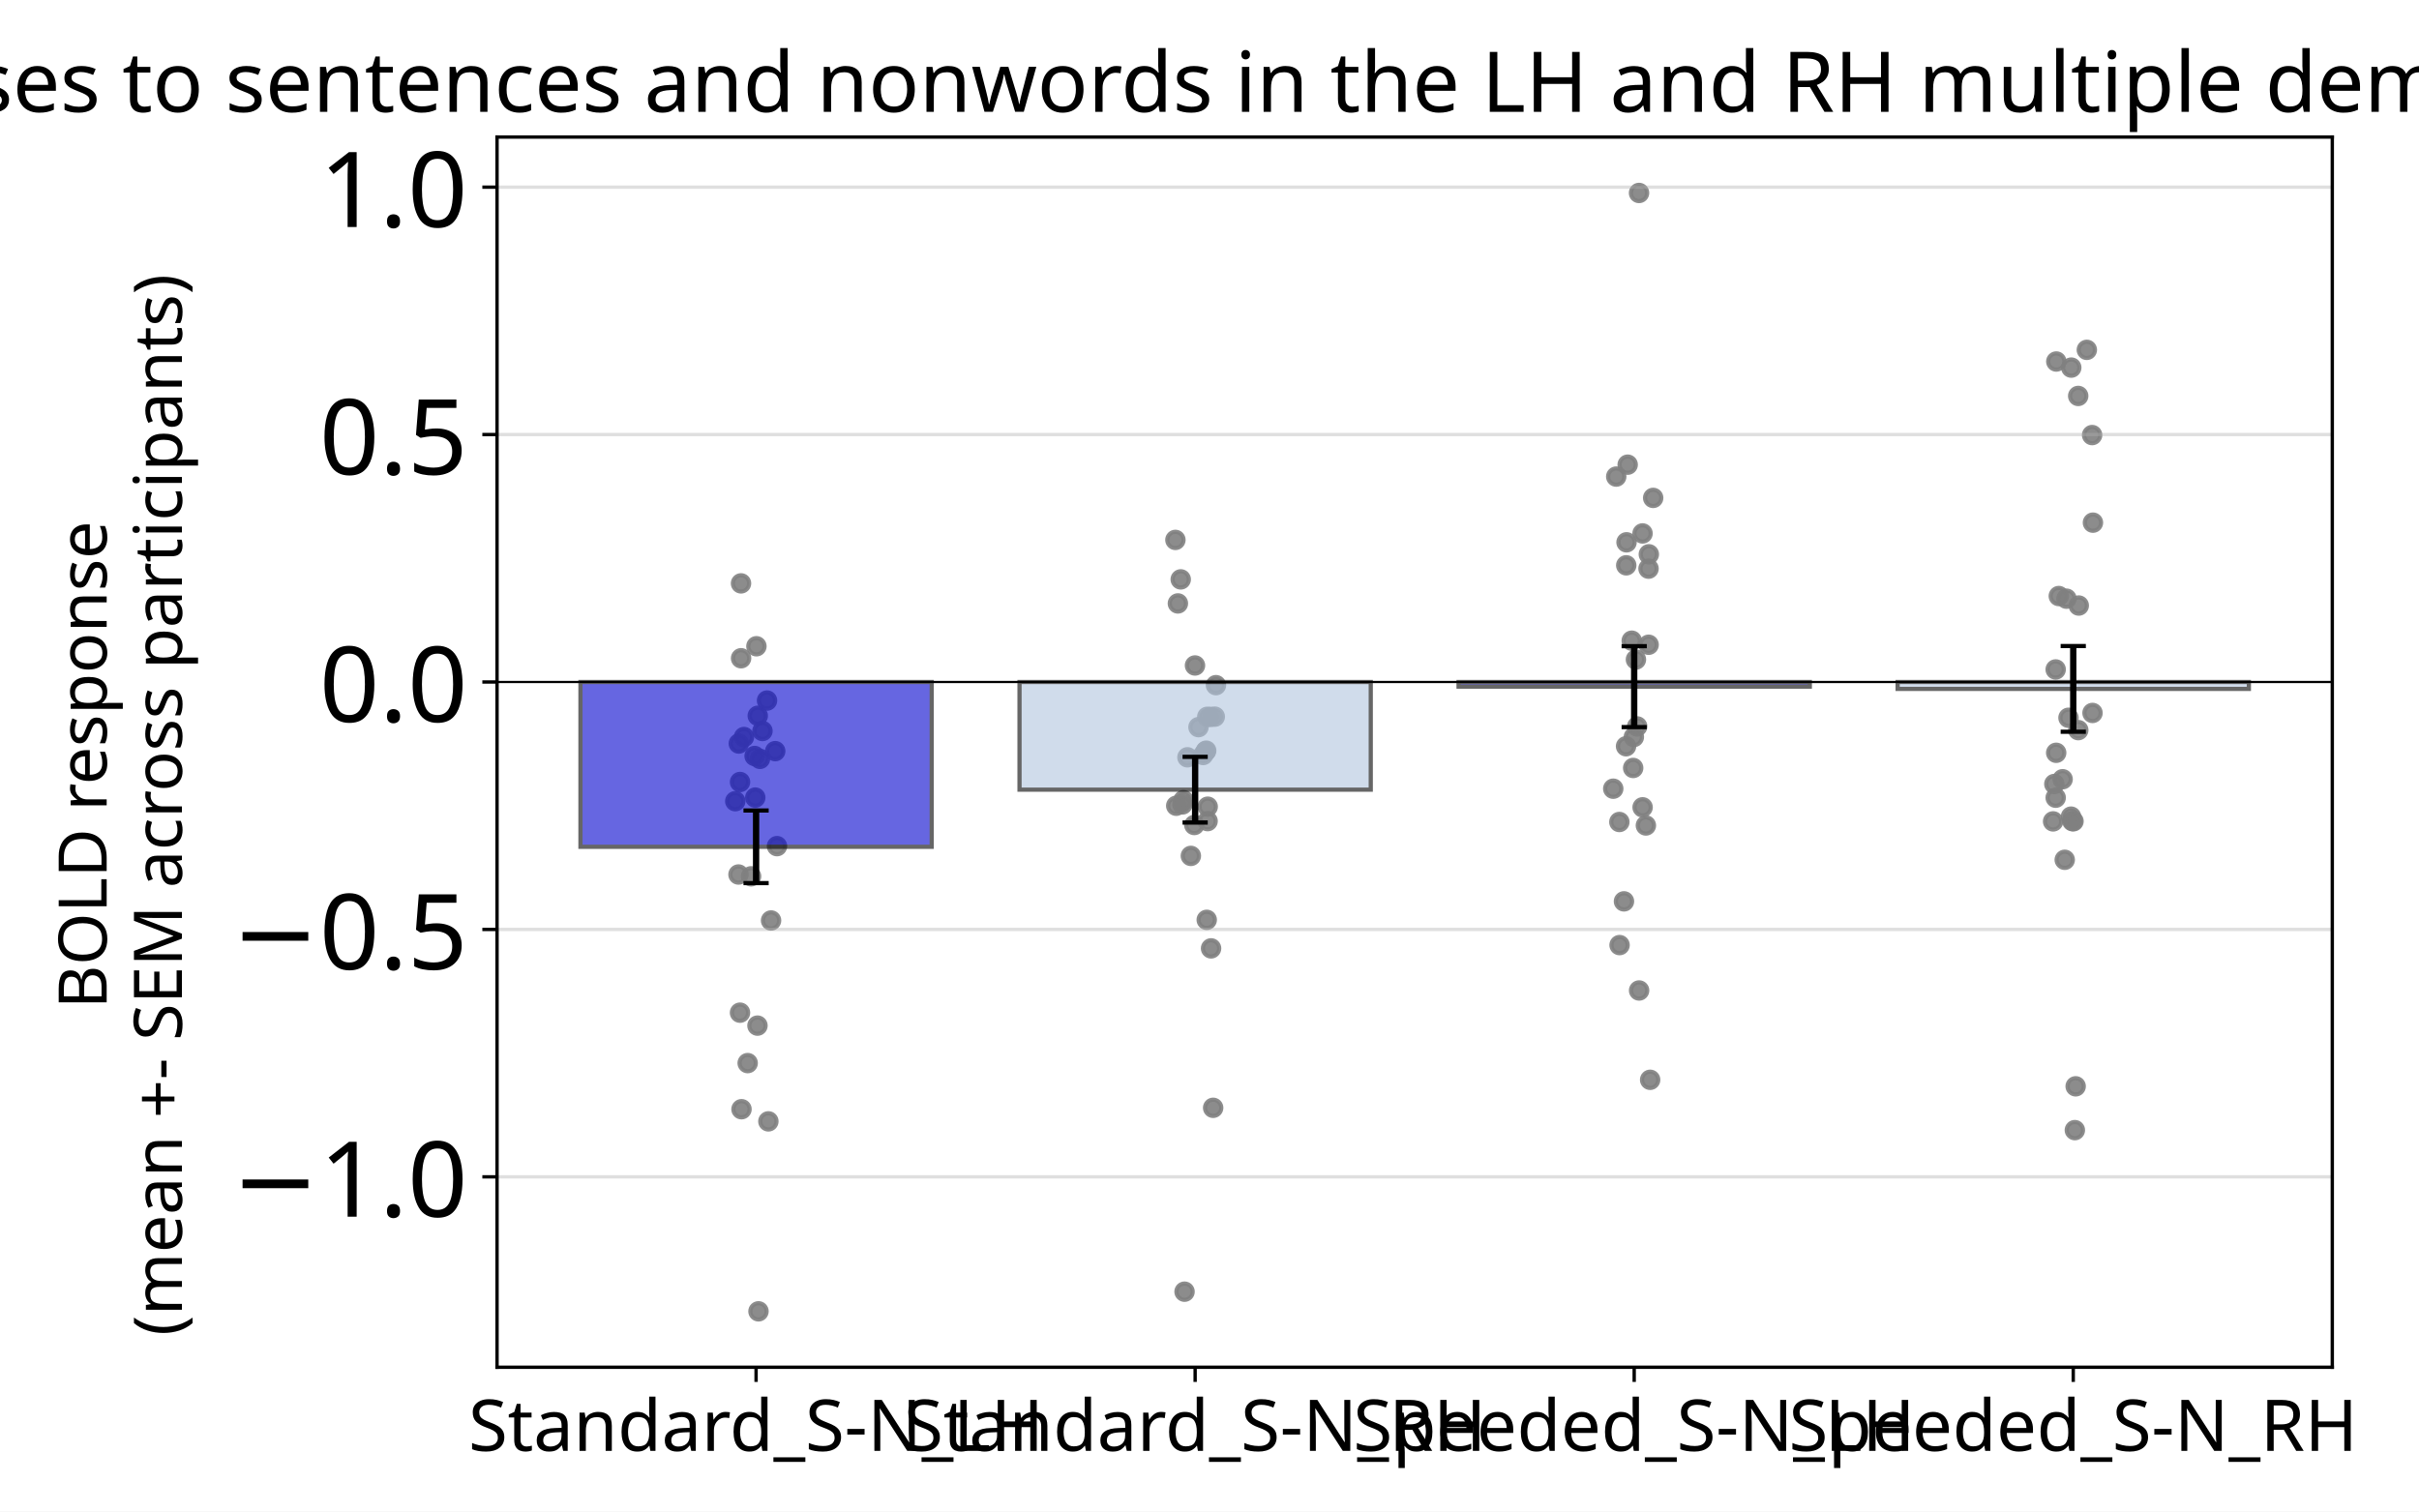
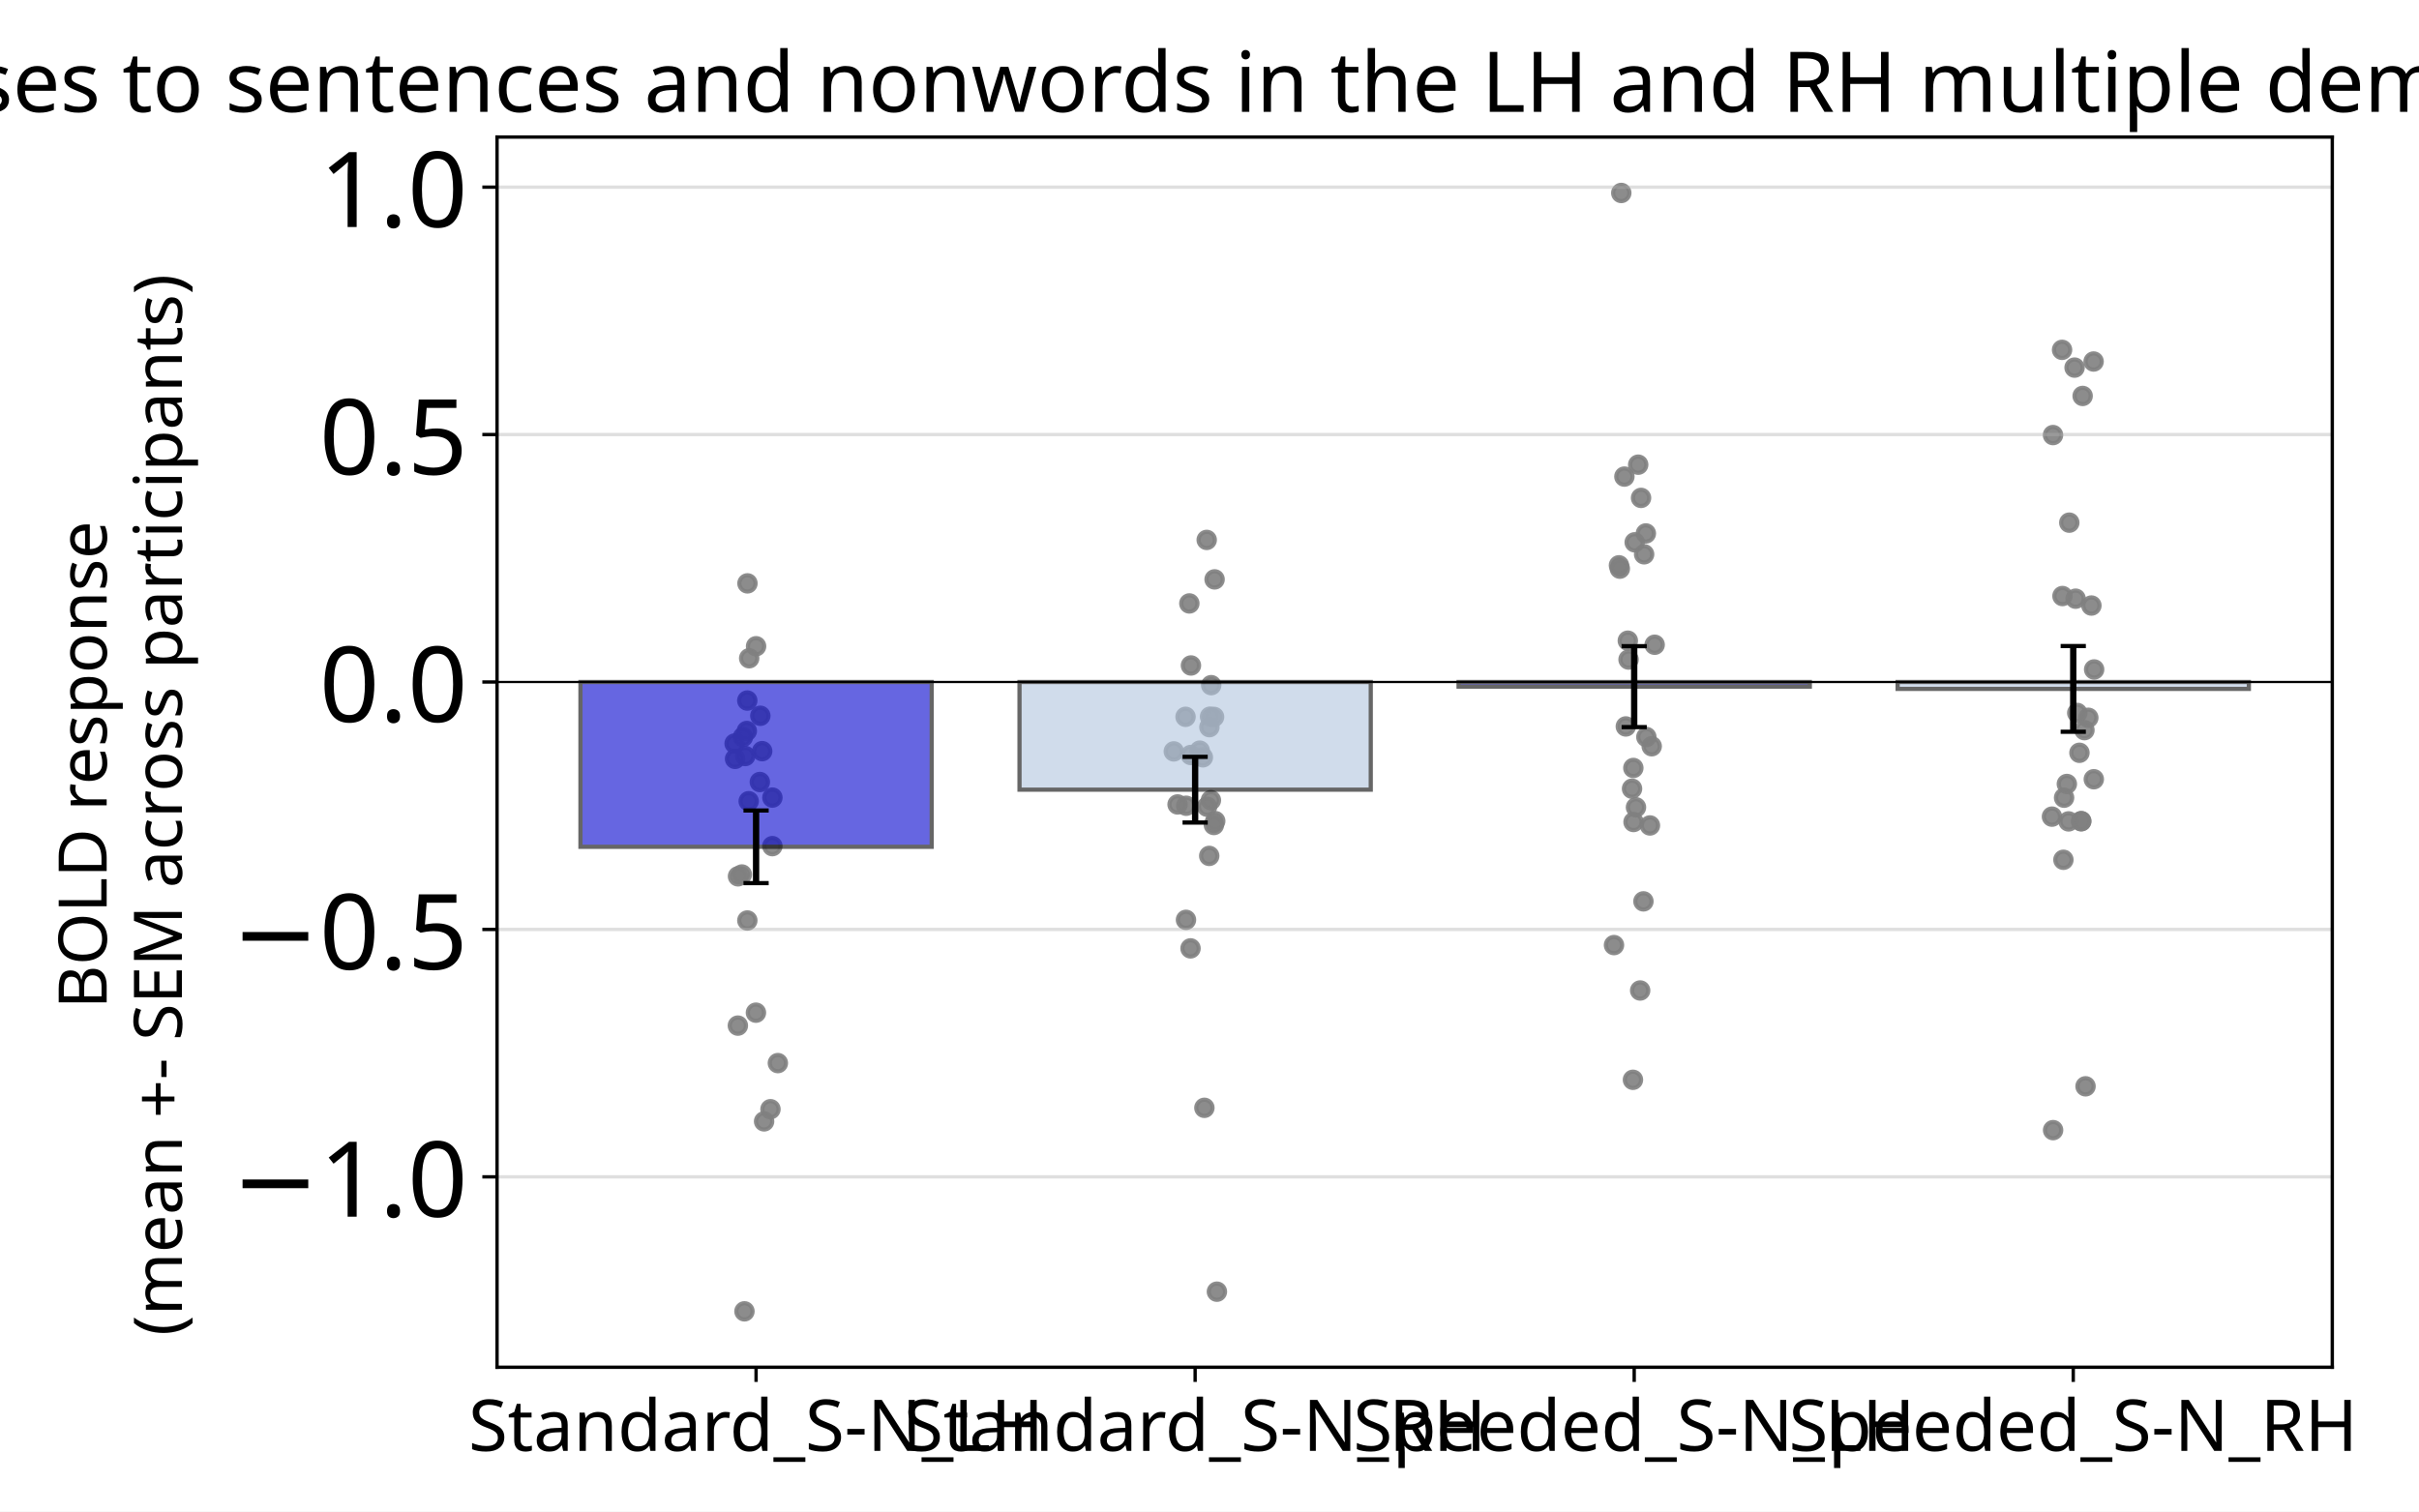
<svg xmlns="http://www.w3.org/2000/svg" xmlns:xlink="http://www.w3.org/1999/xlink" width="576pt" height="360pt" viewBox="0 0 576 360" version="1.1">
  <defs>
    <style type="text/css">*{stroke-linejoin: round; stroke-linecap: butt}</style>
  </defs>
  <g id="figure_1">
    <g id="patch_1">
      <path d="M 0 360  L 576 360  L 576 0  L 0 0  z " style="fill: #ffffff" />
    </g>
    <g id="axes_1">
      <g id="patch_2">
        <path d="M 118.352 325.64  L 555.354 325.64  L 555.354 32.64  L 118.352 32.64  z " style="fill: #ffffff" />
      </g>
      <g id="PathCollection_1">
        <defs>
-           <path id="m39d654a335" d="M 0 1.936  C 0.514 1.936 1.006 1.732 1.369 1.369  C 1.732 1.006 1.936 0.514 1.936 0  C 1.936 -0.514 1.732 -1.006 1.369 -1.369  C 1.006 -1.732 0.514 -1.936 0 -1.936  C -0.514 -1.936 -1.006 -1.732 -1.369 -1.369  C -1.732 -1.006 -1.936 -0.514 -1.936 0  C -1.936 0.514 -1.732 1.006 -1.369 1.369  C -1.006 1.732 -0.514 1.936 0 1.936  z " style="stroke: #808080; stroke-opacity: 0.9" />
+           <path id="mf7a32cf0aa" d="M 0 1.936  C 0.514 1.936 1.006 1.732 1.369 1.369  C 1.732 1.006 1.936 0.514 1.936 0  C 1.936 -0.514 1.732 -1.006 1.369 -1.369  C 1.006 -1.732 0.514 -1.936 0 -1.936  C -0.514 -1.936 -1.006 -1.732 -1.369 -1.369  C -1.732 -1.006 -1.936 -0.514 -1.936 0  C -1.936 0.514 -1.732 1.006 -1.369 1.369  C -1.006 1.732 -0.514 1.936 0 1.936  z " style="stroke: #808080; stroke-opacity: 0.9" />
        </defs>
-         <g clip-path="url(#p41697c4b4e)">
-           <use xlink:href="#m39d654a335" x="176.462" y="156.776" style="fill: #808080; fill-opacity: 0.9; stroke: #808080; stroke-opacity: 0.9" />
-           <use xlink:href="#m39d654a335" x="180.607" y="312.322" style="fill: #808080; fill-opacity: 0.9; stroke: #808080; stroke-opacity: 0.9" />
-           <use xlink:href="#m39d654a335" x="176.209" y="186.252" style="fill: #808080; fill-opacity: 0.9; stroke: #808080; stroke-opacity: 0.9" />
-           <use xlink:href="#m39d654a335" x="175.079" y="190.824" style="fill: #808080; fill-opacity: 0.9; stroke: #808080; stroke-opacity: 0.9" />
-           <use xlink:href="#m39d654a335" x="184.593" y="178.901" style="fill: #808080; fill-opacity: 0.9; stroke: #808080; stroke-opacity: 0.9" />
-           <use xlink:href="#m39d654a335" x="180.364" y="244.273" style="fill: #808080; fill-opacity: 0.9; stroke: #808080; stroke-opacity: 0.9" />
-           <use xlink:href="#m39d654a335" x="180.435" y="170.477" style="fill: #808080; fill-opacity: 0.9; stroke: #808080; stroke-opacity: 0.9" />
-           <use xlink:href="#m39d654a335" x="175.916" y="177.087" style="fill: #808080; fill-opacity: 0.9; stroke: #808080; stroke-opacity: 0.9" />
-           <use xlink:href="#m39d654a335" x="179.683" y="180.058" style="fill: #808080; fill-opacity: 0.9; stroke: #808080; stroke-opacity: 0.9" />
-           <use xlink:href="#m39d654a335" x="177.154" y="175.54" style="fill: #808080; fill-opacity: 0.9; stroke: #808080; stroke-opacity: 0.9" />
-           <use xlink:href="#m39d654a335" x="182.962" y="267.077" style="fill: #808080; fill-opacity: 0.9; stroke: #808080; stroke-opacity: 0.9" />
-           <use xlink:href="#m39d654a335" x="178.845" y="208.713" style="fill: #808080; fill-opacity: 0.9; stroke: #808080; stroke-opacity: 0.9" />
-           <use xlink:href="#m39d654a335" x="175.844" y="208.283" style="fill: #808080; fill-opacity: 0.9; stroke: #808080; stroke-opacity: 0.9" />
-           <use xlink:href="#m39d654a335" x="181.553" y="174.1" style="fill: #808080; fill-opacity: 0.9; stroke: #808080; stroke-opacity: 0.9" />
-           <use xlink:href="#m39d654a335" x="176.562" y="264.183" style="fill: #808080; fill-opacity: 0.9; stroke: #808080; stroke-opacity: 0.9" />
-           <use xlink:href="#m39d654a335" x="182.64" y="166.853" style="fill: #808080; fill-opacity: 0.9; stroke: #808080; stroke-opacity: 0.9" />
-           <use xlink:href="#m39d654a335" x="179.843" y="189.963" style="fill: #808080; fill-opacity: 0.9; stroke: #808080; stroke-opacity: 0.9" />
-           <use xlink:href="#m39d654a335" x="180.114" y="153.919" style="fill: #808080; fill-opacity: 0.9; stroke: #808080; stroke-opacity: 0.9" />
-           <use xlink:href="#m39d654a335" x="176.206" y="241.19" style="fill: #808080; fill-opacity: 0.9; stroke: #808080; stroke-opacity: 0.9" />
-           <use xlink:href="#m39d654a335" x="176.447" y="138.943" style="fill: #808080; fill-opacity: 0.9; stroke: #808080; stroke-opacity: 0.9" />
-           <use xlink:href="#m39d654a335" x="178.033" y="253.2" style="fill: #808080; fill-opacity: 0.9; stroke: #808080; stroke-opacity: 0.9" />
-           <use xlink:href="#m39d654a335" x="185.013" y="201.524" style="fill: #808080; fill-opacity: 0.9; stroke: #808080; stroke-opacity: 0.9" />
-           <use xlink:href="#m39d654a335" x="180.961" y="180.741" style="fill: #808080; fill-opacity: 0.9; stroke: #808080; stroke-opacity: 0.9" />
-           <use xlink:href="#m39d654a335" x="183.602" y="219.23" style="fill: #808080; fill-opacity: 0.9; stroke: #808080; stroke-opacity: 0.9" />
+         <g clip-path="url(#p4b3988c9ba)">
+           <use xlink:href="#mf7a32cf0aa" x="178.391" y="156.776" style="fill: #808080; fill-opacity: 0.9; stroke: #808080; stroke-opacity: 0.9" />
+           <use xlink:href="#mf7a32cf0aa" x="177.267" y="312.322" style="fill: #808080; fill-opacity: 0.9; stroke: #808080; stroke-opacity: 0.9" />
+           <use xlink:href="#mf7a32cf0aa" x="180.931" y="186.252" style="fill: #808080; fill-opacity: 0.9; stroke: #808080; stroke-opacity: 0.9" />
+           <use xlink:href="#mf7a32cf0aa" x="178.274" y="190.824" style="fill: #808080; fill-opacity: 0.9; stroke: #808080; stroke-opacity: 0.9" />
+           <use xlink:href="#mf7a32cf0aa" x="181.486" y="178.901" style="fill: #808080; fill-opacity: 0.9; stroke: #808080; stroke-opacity: 0.9" />
+           <use xlink:href="#mf7a32cf0aa" x="175.696" y="244.273" style="fill: #808080; fill-opacity: 0.9; stroke: #808080; stroke-opacity: 0.9" />
+           <use xlink:href="#mf7a32cf0aa" x="181.048" y="170.477" style="fill: #808080; fill-opacity: 0.9; stroke: #808080; stroke-opacity: 0.9" />
+           <use xlink:href="#mf7a32cf0aa" x="174.924" y="177.087" style="fill: #808080; fill-opacity: 0.9; stroke: #808080; stroke-opacity: 0.9" />
+           <use xlink:href="#mf7a32cf0aa" x="177.456" y="180.058" style="fill: #808080; fill-opacity: 0.9; stroke: #808080; stroke-opacity: 0.9" />
+           <use xlink:href="#mf7a32cf0aa" x="176.901" y="175.54" style="fill: #808080; fill-opacity: 0.9; stroke: #808080; stroke-opacity: 0.9" />
+           <use xlink:href="#mf7a32cf0aa" x="181.943" y="267.077" style="fill: #808080; fill-opacity: 0.9; stroke: #808080; stroke-opacity: 0.9" />
+           <use xlink:href="#mf7a32cf0aa" x="175.728" y="208.713" style="fill: #808080; fill-opacity: 0.9; stroke: #808080; stroke-opacity: 0.9" />
+           <use xlink:href="#mf7a32cf0aa" x="176.648" y="208.283" style="fill: #808080; fill-opacity: 0.9; stroke: #808080; stroke-opacity: 0.9" />
+           <use xlink:href="#mf7a32cf0aa" x="177.826" y="174.1" style="fill: #808080; fill-opacity: 0.9; stroke: #808080; stroke-opacity: 0.9" />
+           <use xlink:href="#mf7a32cf0aa" x="183.461" y="264.183" style="fill: #808080; fill-opacity: 0.9; stroke: #808080; stroke-opacity: 0.9" />
+           <use xlink:href="#mf7a32cf0aa" x="177.939" y="166.853" style="fill: #808080; fill-opacity: 0.9; stroke: #808080; stroke-opacity: 0.9" />
+           <use xlink:href="#mf7a32cf0aa" x="183.92" y="189.963" style="fill: #808080; fill-opacity: 0.9; stroke: #808080; stroke-opacity: 0.9" />
+           <use xlink:href="#mf7a32cf0aa" x="180.033" y="153.919" style="fill: #808080; fill-opacity: 0.9; stroke: #808080; stroke-opacity: 0.9" />
+           <use xlink:href="#mf7a32cf0aa" x="180.001" y="241.19" style="fill: #808080; fill-opacity: 0.9; stroke: #808080; stroke-opacity: 0.9" />
+           <use xlink:href="#mf7a32cf0aa" x="177.981" y="138.943" style="fill: #808080; fill-opacity: 0.9; stroke: #808080; stroke-opacity: 0.9" />
+           <use xlink:href="#mf7a32cf0aa" x="185.222" y="253.2" style="fill: #808080; fill-opacity: 0.9; stroke: #808080; stroke-opacity: 0.9" />
+           <use xlink:href="#mf7a32cf0aa" x="183.91" y="201.524" style="fill: #808080; fill-opacity: 0.9; stroke: #808080; stroke-opacity: 0.9" />
+           <use xlink:href="#mf7a32cf0aa" x="175.029" y="180.741" style="fill: #808080; fill-opacity: 0.9; stroke: #808080; stroke-opacity: 0.9" />
+           <use xlink:href="#mf7a32cf0aa" x="177.953" y="219.23" style="fill: #808080; fill-opacity: 0.9; stroke: #808080; stroke-opacity: 0.9" />
        </g>
      </g>
      <g id="PathCollection_2">
-         <g clip-path="url(#p41697c4b4e)">
-           <use xlink:href="#m39d654a335" x="280.075" y="191.907" style="fill: #808080; fill-opacity: 0.9; stroke: #808080; stroke-opacity: 0.9" />
-           <use xlink:href="#m39d654a335" x="282.058" y="307.642" style="fill: #808080; fill-opacity: 0.9; stroke: #808080; stroke-opacity: 0.9" />
-           <use xlink:href="#m39d654a335" x="286.49" y="179.816" style="fill: #808080; fill-opacity: 0.9; stroke: #808080; stroke-opacity: 0.9" />
-           <use xlink:href="#m39d654a335" x="287.574" y="192.132" style="fill: #808080; fill-opacity: 0.9; stroke: #808080; stroke-opacity: 0.9" />
-           <use xlink:href="#m39d654a335" x="279.882" y="128.593" style="fill: #808080; fill-opacity: 0.9; stroke: #808080; stroke-opacity: 0.9" />
-           <use xlink:href="#m39d654a335" x="289.259" y="170.69" style="fill: #808080; fill-opacity: 0.9; stroke: #808080; stroke-opacity: 0.9" />
-           <use xlink:href="#m39d654a335" x="285.379" y="173.184" style="fill: #808080; fill-opacity: 0.9; stroke: #808080; stroke-opacity: 0.9" />
-           <use xlink:href="#m39d654a335" x="287.07" y="178.962" style="fill: #808080; fill-opacity: 0.9; stroke: #808080; stroke-opacity: 0.9" />
-           <use xlink:href="#m39d654a335" x="287.469" y="170.725" style="fill: #808080; fill-opacity: 0.9; stroke: #808080; stroke-opacity: 0.9" />
-           <use xlink:href="#m39d654a335" x="282.747" y="180.367" style="fill: #808080; fill-opacity: 0.9; stroke: #808080; stroke-opacity: 0.9" />
-           <use xlink:href="#m39d654a335" x="288.869" y="263.852" style="fill: #808080; fill-opacity: 0.9; stroke: #808080; stroke-opacity: 0.9" />
-           <use xlink:href="#m39d654a335" x="281.809" y="190.589" style="fill: #808080; fill-opacity: 0.9; stroke: #808080; stroke-opacity: 0.9" />
-           <use xlink:href="#m39d654a335" x="287.547" y="195.563" style="fill: #808080; fill-opacity: 0.9; stroke: #808080; stroke-opacity: 0.9" />
-           <use xlink:href="#m39d654a335" x="284.383" y="196.489" style="fill: #808080; fill-opacity: 0.9; stroke: #808080; stroke-opacity: 0.9" />
-           <use xlink:href="#m39d654a335" x="287.341" y="219.079" style="fill: #808080; fill-opacity: 0.9; stroke: #808080; stroke-opacity: 0.9" />
-           <use xlink:href="#m39d654a335" x="280.473" y="143.721" style="fill: #808080; fill-opacity: 0.9; stroke: #808080; stroke-opacity: 0.9" />
-           <use xlink:href="#m39d654a335" x="283.562" y="203.85" style="fill: #808080; fill-opacity: 0.9; stroke: #808080; stroke-opacity: 0.9" />
-           <use xlink:href="#m39d654a335" x="287.217" y="178.782" style="fill: #808080; fill-opacity: 0.9; stroke: #808080; stroke-opacity: 0.9" />
-           <use xlink:href="#m39d654a335" x="281.558" y="191.593" style="fill: #808080; fill-opacity: 0.9; stroke: #808080; stroke-opacity: 0.9" />
-           <use xlink:href="#m39d654a335" x="281.15" y="137.992" style="fill: #808080; fill-opacity: 0.9; stroke: #808080; stroke-opacity: 0.9" />
-           <use xlink:href="#m39d654a335" x="288.372" y="225.877" style="fill: #808080; fill-opacity: 0.9; stroke: #808080; stroke-opacity: 0.9" />
-           <use xlink:href="#m39d654a335" x="288.259" y="170.751" style="fill: #808080; fill-opacity: 0.9; stroke: #808080; stroke-opacity: 0.9" />
-           <use xlink:href="#m39d654a335" x="289.537" y="163.185" style="fill: #808080; fill-opacity: 0.9; stroke: #808080; stroke-opacity: 0.9" />
-           <use xlink:href="#m39d654a335" x="284.548" y="158.497" style="fill: #808080; fill-opacity: 0.9; stroke: #808080; stroke-opacity: 0.9" />
+         <g clip-path="url(#p4b3988c9ba)">
+           <use xlink:href="#mf7a32cf0aa" x="282.45" y="191.907" style="fill: #808080; fill-opacity: 0.9; stroke: #808080; stroke-opacity: 0.9" />
+           <use xlink:href="#mf7a32cf0aa" x="289.764" y="307.642" style="fill: #808080; fill-opacity: 0.9; stroke: #808080; stroke-opacity: 0.9" />
+           <use xlink:href="#mf7a32cf0aa" x="283.525" y="179.816" style="fill: #808080; fill-opacity: 0.9; stroke: #808080; stroke-opacity: 0.9" />
+           <use xlink:href="#mf7a32cf0aa" x="287.415" y="192.132" style="fill: #808080; fill-opacity: 0.9; stroke: #808080; stroke-opacity: 0.9" />
+           <use xlink:href="#mf7a32cf0aa" x="287.336" y="128.593" style="fill: #808080; fill-opacity: 0.9; stroke: #808080; stroke-opacity: 0.9" />
+           <use xlink:href="#mf7a32cf0aa" x="288.132" y="170.69" style="fill: #808080; fill-opacity: 0.9; stroke: #808080; stroke-opacity: 0.9" />
+           <use xlink:href="#mf7a32cf0aa" x="287.981" y="173.184" style="fill: #808080; fill-opacity: 0.9; stroke: #808080; stroke-opacity: 0.9" />
+           <use xlink:href="#mf7a32cf0aa" x="279.5" y="178.962" style="fill: #808080; fill-opacity: 0.9; stroke: #808080; stroke-opacity: 0.9" />
+           <use xlink:href="#mf7a32cf0aa" x="282.297" y="170.725" style="fill: #808080; fill-opacity: 0.9; stroke: #808080; stroke-opacity: 0.9" />
+           <use xlink:href="#mf7a32cf0aa" x="286.424" y="180.367" style="fill: #808080; fill-opacity: 0.9; stroke: #808080; stroke-opacity: 0.9" />
+           <use xlink:href="#mf7a32cf0aa" x="286.783" y="263.852" style="fill: #808080; fill-opacity: 0.9; stroke: #808080; stroke-opacity: 0.9" />
+           <use xlink:href="#mf7a32cf0aa" x="288.335" y="190.589" style="fill: #808080; fill-opacity: 0.9; stroke: #808080; stroke-opacity: 0.9" />
+           <use xlink:href="#mf7a32cf0aa" x="289.366" y="195.563" style="fill: #808080; fill-opacity: 0.9; stroke: #808080; stroke-opacity: 0.9" />
+           <use xlink:href="#mf7a32cf0aa" x="289.047" y="196.489" style="fill: #808080; fill-opacity: 0.9; stroke: #808080; stroke-opacity: 0.9" />
+           <use xlink:href="#mf7a32cf0aa" x="282.399" y="219.079" style="fill: #808080; fill-opacity: 0.9; stroke: #808080; stroke-opacity: 0.9" />
+           <use xlink:href="#mf7a32cf0aa" x="283.201" y="143.721" style="fill: #808080; fill-opacity: 0.9; stroke: #808080; stroke-opacity: 0.9" />
+           <use xlink:href="#mf7a32cf0aa" x="287.935" y="203.85" style="fill: #808080; fill-opacity: 0.9; stroke: #808080; stroke-opacity: 0.9" />
+           <use xlink:href="#mf7a32cf0aa" x="285.678" y="178.782" style="fill: #808080; fill-opacity: 0.9; stroke: #808080; stroke-opacity: 0.9" />
+           <use xlink:href="#mf7a32cf0aa" x="280.397" y="191.593" style="fill: #808080; fill-opacity: 0.9; stroke: #808080; stroke-opacity: 0.9" />
+           <use xlink:href="#mf7a32cf0aa" x="289.214" y="137.992" style="fill: #808080; fill-opacity: 0.9; stroke: #808080; stroke-opacity: 0.9" />
+           <use xlink:href="#mf7a32cf0aa" x="283.484" y="225.877" style="fill: #808080; fill-opacity: 0.9; stroke: #808080; stroke-opacity: 0.9" />
+           <use xlink:href="#mf7a32cf0aa" x="289.088" y="170.751" style="fill: #808080; fill-opacity: 0.9; stroke: #808080; stroke-opacity: 0.9" />
+           <use xlink:href="#mf7a32cf0aa" x="288.404" y="163.185" style="fill: #808080; fill-opacity: 0.9; stroke: #808080; stroke-opacity: 0.9" />
+           <use xlink:href="#mf7a32cf0aa" x="283.584" y="158.497" style="fill: #808080; fill-opacity: 0.9; stroke: #808080; stroke-opacity: 0.9" />
        </g>
      </g>
      <g id="PathCollection_3">
-         <g clip-path="url(#p41697c4b4e)">
-           <use xlink:href="#m39d654a335" x="389.838" y="173.018" style="fill: #808080; fill-opacity: 0.9; stroke: #808080; stroke-opacity: 0.9" />
-           <use xlink:href="#m39d654a335" x="385.593" y="195.773" style="fill: #808080; fill-opacity: 0.9; stroke: #808080; stroke-opacity: 0.9" />
-           <use xlink:href="#m39d654a335" x="391.91" y="196.601" style="fill: #808080; fill-opacity: 0.9; stroke: #808080; stroke-opacity: 0.9" />
-           <use xlink:href="#m39d654a335" x="388.883" y="182.908" style="fill: #808080; fill-opacity: 0.9; stroke: #808080; stroke-opacity: 0.9" />
-           <use xlink:href="#m39d654a335" x="386.691" y="214.679" style="fill: #808080; fill-opacity: 0.9; stroke: #808080; stroke-opacity: 0.9" />
-           <use xlink:href="#m39d654a335" x="392.613" y="132.018" style="fill: #808080; fill-opacity: 0.9; stroke: #808080; stroke-opacity: 0.9" />
-           <use xlink:href="#m39d654a335" x="390.279" y="45.958" style="fill: #808080; fill-opacity: 0.9; stroke: #808080; stroke-opacity: 0.9" />
-           <use xlink:href="#m39d654a335" x="387.302" y="129.164" style="fill: #808080; fill-opacity: 0.9; stroke: #808080; stroke-opacity: 0.9" />
-           <use xlink:href="#m39d654a335" x="389.539" y="157.082" style="fill: #808080; fill-opacity: 0.9; stroke: #808080; stroke-opacity: 0.9" />
-           <use xlink:href="#m39d654a335" x="387.574" y="110.673" style="fill: #808080; fill-opacity: 0.9; stroke: #808080; stroke-opacity: 0.9" />
-           <use xlink:href="#m39d654a335" x="392.54" y="135.439" style="fill: #808080; fill-opacity: 0.9; stroke: #808080; stroke-opacity: 0.9" />
-           <use xlink:href="#m39d654a335" x="391.129" y="192.28" style="fill: #808080; fill-opacity: 0.9; stroke: #808080; stroke-opacity: 0.9" />
-           <use xlink:href="#m39d654a335" x="388.544" y="152.595" style="fill: #808080; fill-opacity: 0.9; stroke: #808080; stroke-opacity: 0.9" />
-           <use xlink:href="#m39d654a335" x="385.645" y="225.093" style="fill: #808080; fill-opacity: 0.9; stroke: #808080; stroke-opacity: 0.9" />
-           <use xlink:href="#m39d654a335" x="391.115" y="127.049" style="fill: #808080; fill-opacity: 0.9; stroke: #808080; stroke-opacity: 0.9" />
-           <use xlink:href="#m39d654a335" x="384.138" y="187.846" style="fill: #808080; fill-opacity: 0.9; stroke: #808080; stroke-opacity: 0.9" />
-           <use xlink:href="#m39d654a335" x="392.565" y="153.562" style="fill: #808080; fill-opacity: 0.9; stroke: #808080; stroke-opacity: 0.9" />
-           <use xlink:href="#m39d654a335" x="393.645" y="118.584" style="fill: #808080; fill-opacity: 0.9; stroke: #808080; stroke-opacity: 0.9" />
-           <use xlink:href="#m39d654a335" x="390.295" y="235.905" style="fill: #808080; fill-opacity: 0.9; stroke: #808080; stroke-opacity: 0.9" />
-           <use xlink:href="#m39d654a335" x="387.231" y="134.643" style="fill: #808080; fill-opacity: 0.9; stroke: #808080; stroke-opacity: 0.9" />
-           <use xlink:href="#m39d654a335" x="387.188" y="177.736" style="fill: #808080; fill-opacity: 0.9; stroke: #808080; stroke-opacity: 0.9" />
-           <use xlink:href="#m39d654a335" x="389.044" y="175.535" style="fill: #808080; fill-opacity: 0.9; stroke: #808080; stroke-opacity: 0.9" />
-           <use xlink:href="#m39d654a335" x="384.849" y="113.509" style="fill: #808080; fill-opacity: 0.9; stroke: #808080; stroke-opacity: 0.9" />
-           <use xlink:href="#m39d654a335" x="392.925" y="257.179" style="fill: #808080; fill-opacity: 0.9; stroke: #808080; stroke-opacity: 0.9" />
+         <g clip-path="url(#p4b3988c9ba)">
+           <use xlink:href="#mf7a32cf0aa" x="387.135" y="173.018" style="fill: #808080; fill-opacity: 0.9; stroke: #808080; stroke-opacity: 0.9" />
+           <use xlink:href="#mf7a32cf0aa" x="388.968" y="195.773" style="fill: #808080; fill-opacity: 0.9; stroke: #808080; stroke-opacity: 0.9" />
+           <use xlink:href="#mf7a32cf0aa" x="392.878" y="196.601" style="fill: #808080; fill-opacity: 0.9; stroke: #808080; stroke-opacity: 0.9" />
+           <use xlink:href="#mf7a32cf0aa" x="388.923" y="182.908" style="fill: #808080; fill-opacity: 0.9; stroke: #808080; stroke-opacity: 0.9" />
+           <use xlink:href="#mf7a32cf0aa" x="391.327" y="214.679" style="fill: #808080; fill-opacity: 0.9; stroke: #808080; stroke-opacity: 0.9" />
+           <use xlink:href="#mf7a32cf0aa" x="391.491" y="132.018" style="fill: #808080; fill-opacity: 0.9; stroke: #808080; stroke-opacity: 0.9" />
+           <use xlink:href="#mf7a32cf0aa" x="386.05" y="45.958" style="fill: #808080; fill-opacity: 0.9; stroke: #808080; stroke-opacity: 0.9" />
+           <use xlink:href="#mf7a32cf0aa" x="389.245" y="129.164" style="fill: #808080; fill-opacity: 0.9; stroke: #808080; stroke-opacity: 0.9" />
+           <use xlink:href="#mf7a32cf0aa" x="387.784" y="157.082" style="fill: #808080; fill-opacity: 0.9; stroke: #808080; stroke-opacity: 0.9" />
+           <use xlink:href="#mf7a32cf0aa" x="390.078" y="110.673" style="fill: #808080; fill-opacity: 0.9; stroke: #808080; stroke-opacity: 0.9" />
+           <use xlink:href="#mf7a32cf0aa" x="385.706" y="135.439" style="fill: #808080; fill-opacity: 0.9; stroke: #808080; stroke-opacity: 0.9" />
+           <use xlink:href="#mf7a32cf0aa" x="389.55" y="192.28" style="fill: #808080; fill-opacity: 0.9; stroke: #808080; stroke-opacity: 0.9" />
+           <use xlink:href="#mf7a32cf0aa" x="387.609" y="152.595" style="fill: #808080; fill-opacity: 0.9; stroke: #808080; stroke-opacity: 0.9" />
+           <use xlink:href="#mf7a32cf0aa" x="384.316" y="225.093" style="fill: #808080; fill-opacity: 0.9; stroke: #808080; stroke-opacity: 0.9" />
+           <use xlink:href="#mf7a32cf0aa" x="391.905" y="127.049" style="fill: #808080; fill-opacity: 0.9; stroke: #808080; stroke-opacity: 0.9" />
+           <use xlink:href="#mf7a32cf0aa" x="388.613" y="187.846" style="fill: #808080; fill-opacity: 0.9; stroke: #808080; stroke-opacity: 0.9" />
+           <use xlink:href="#mf7a32cf0aa" x="394.001" y="153.562" style="fill: #808080; fill-opacity: 0.9; stroke: #808080; stroke-opacity: 0.9" />
+           <use xlink:href="#mf7a32cf0aa" x="390.758" y="118.584" style="fill: #808080; fill-opacity: 0.9; stroke: #808080; stroke-opacity: 0.9" />
+           <use xlink:href="#mf7a32cf0aa" x="390.547" y="235.905" style="fill: #808080; fill-opacity: 0.9; stroke: #808080; stroke-opacity: 0.9" />
+           <use xlink:href="#mf7a32cf0aa" x="385.499" y="134.643" style="fill: #808080; fill-opacity: 0.9; stroke: #808080; stroke-opacity: 0.9" />
+           <use xlink:href="#mf7a32cf0aa" x="393.297" y="177.736" style="fill: #808080; fill-opacity: 0.9; stroke: #808080; stroke-opacity: 0.9" />
+           <use xlink:href="#mf7a32cf0aa" x="392.021" y="175.535" style="fill: #808080; fill-opacity: 0.9; stroke: #808080; stroke-opacity: 0.9" />
+           <use xlink:href="#mf7a32cf0aa" x="386.792" y="113.509" style="fill: #808080; fill-opacity: 0.9; stroke: #808080; stroke-opacity: 0.9" />
+           <use xlink:href="#mf7a32cf0aa" x="388.83" y="257.179" style="fill: #808080; fill-opacity: 0.9; stroke: #808080; stroke-opacity: 0.9" />
        </g>
      </g>
      <g id="PathCollection_4">
-         <g clip-path="url(#p41697c4b4e)">
-           <use xlink:href="#m39d654a335" x="498.259" y="169.803" style="fill: #808080; fill-opacity: 0.9; stroke: #808080; stroke-opacity: 0.9" />
-           <use xlink:href="#m39d654a335" x="489.166" y="186.725" style="fill: #808080; fill-opacity: 0.9; stroke: #808080; stroke-opacity: 0.9" />
-           <use xlink:href="#m39d654a335" x="494.984" y="144.222" style="fill: #808080; fill-opacity: 0.9; stroke: #808080; stroke-opacity: 0.9" />
-           <use xlink:href="#m39d654a335" x="492.538" y="170.953" style="fill: #808080; fill-opacity: 0.9; stroke: #808080; stroke-opacity: 0.9" />
-           <use xlink:href="#m39d654a335" x="488.873" y="195.631" style="fill: #808080; fill-opacity: 0.9; stroke: #808080; stroke-opacity: 0.9" />
-           <use xlink:href="#m39d654a335" x="493.199" y="87.553" style="fill: #808080; fill-opacity: 0.9; stroke: #808080; stroke-opacity: 0.9" />
-           <use xlink:href="#m39d654a335" x="496.905" y="83.323" style="fill: #808080; fill-opacity: 0.9; stroke: #808080; stroke-opacity: 0.9" />
-           <use xlink:href="#m39d654a335" x="490.229" y="141.959" style="fill: #808080; fill-opacity: 0.9; stroke: #808080; stroke-opacity: 0.9" />
-           <use xlink:href="#m39d654a335" x="489.608" y="179.295" style="fill: #808080; fill-opacity: 0.9; stroke: #808080; stroke-opacity: 0.9" />
-           <use xlink:href="#m39d654a335" x="494.85" y="94.303" style="fill: #808080; fill-opacity: 0.9; stroke: #808080; stroke-opacity: 0.9" />
-           <use xlink:href="#m39d654a335" x="493.455" y="195.568" style="fill: #808080; fill-opacity: 0.9; stroke: #808080; stroke-opacity: 0.9" />
-           <use xlink:href="#m39d654a335" x="491.141" y="185.592" style="fill: #808080; fill-opacity: 0.9; stroke: #808080; stroke-opacity: 0.9" />
-           <use xlink:href="#m39d654a335" x="492.059" y="142.59" style="fill: #808080; fill-opacity: 0.9; stroke: #808080; stroke-opacity: 0.9" />
-           <use xlink:href="#m39d654a335" x="489.49" y="189.99" style="fill: #808080; fill-opacity: 0.9; stroke: #808080; stroke-opacity: 0.9" />
-           <use xlink:href="#m39d654a335" x="489.488" y="159.444" style="fill: #808080; fill-opacity: 0.9; stroke: #808080; stroke-opacity: 0.9" />
-           <use xlink:href="#m39d654a335" x="494.868" y="173.893" style="fill: #808080; fill-opacity: 0.9; stroke: #808080; stroke-opacity: 0.9" />
-           <use xlink:href="#m39d654a335" x="494.054" y="269.167" style="fill: #808080; fill-opacity: 0.9; stroke: #808080; stroke-opacity: 0.9" />
-           <use xlink:href="#m39d654a335" x="498.361" y="124.482" style="fill: #808080; fill-opacity: 0.9; stroke: #808080; stroke-opacity: 0.9" />
-           <use xlink:href="#m39d654a335" x="493.136" y="194.5" style="fill: #808080; fill-opacity: 0.9; stroke: #808080; stroke-opacity: 0.9" />
-           <use xlink:href="#m39d654a335" x="498.165" y="103.62" style="fill: #808080; fill-opacity: 0.9; stroke: #808080; stroke-opacity: 0.9" />
-           <use xlink:href="#m39d654a335" x="493.734" y="195.6" style="fill: #808080; fill-opacity: 0.9; stroke: #808080; stroke-opacity: 0.9" />
-           <use xlink:href="#m39d654a335" x="494.248" y="258.729" style="fill: #808080; fill-opacity: 0.9; stroke: #808080; stroke-opacity: 0.9" />
-           <use xlink:href="#m39d654a335" x="489.635" y="86.102" style="fill: #808080; fill-opacity: 0.9; stroke: #808080; stroke-opacity: 0.9" />
-           <use xlink:href="#m39d654a335" x="491.644" y="204.778" style="fill: #808080; fill-opacity: 0.9; stroke: #808080; stroke-opacity: 0.9" />
+         <g clip-path="url(#p4b3988c9ba)">
+           <use xlink:href="#mf7a32cf0aa" x="494.626" y="169.803" style="fill: #808080; fill-opacity: 0.9; stroke: #808080; stroke-opacity: 0.9" />
+           <use xlink:href="#mf7a32cf0aa" x="492.149" y="186.725" style="fill: #808080; fill-opacity: 0.9; stroke: #808080; stroke-opacity: 0.9" />
+           <use xlink:href="#mf7a32cf0aa" x="497.996" y="144.222" style="fill: #808080; fill-opacity: 0.9; stroke: #808080; stroke-opacity: 0.9" />
+           <use xlink:href="#mf7a32cf0aa" x="497.262" y="170.953" style="fill: #808080; fill-opacity: 0.9; stroke: #808080; stroke-opacity: 0.9" />
+           <use xlink:href="#mf7a32cf0aa" x="492.557" y="195.631" style="fill: #808080; fill-opacity: 0.9; stroke: #808080; stroke-opacity: 0.9" />
+           <use xlink:href="#mf7a32cf0aa" x="493.989" y="87.553" style="fill: #808080; fill-opacity: 0.9; stroke: #808080; stroke-opacity: 0.9" />
+           <use xlink:href="#mf7a32cf0aa" x="491.008" y="83.323" style="fill: #808080; fill-opacity: 0.9; stroke: #808080; stroke-opacity: 0.9" />
+           <use xlink:href="#mf7a32cf0aa" x="491.105" y="141.959" style="fill: #808080; fill-opacity: 0.9; stroke: #808080; stroke-opacity: 0.9" />
+           <use xlink:href="#mf7a32cf0aa" x="495.147" y="179.295" style="fill: #808080; fill-opacity: 0.9; stroke: #808080; stroke-opacity: 0.9" />
+           <use xlink:href="#mf7a32cf0aa" x="495.909" y="94.303" style="fill: #808080; fill-opacity: 0.9; stroke: #808080; stroke-opacity: 0.9" />
+           <use xlink:href="#mf7a32cf0aa" x="495.585" y="195.568" style="fill: #808080; fill-opacity: 0.9; stroke: #808080; stroke-opacity: 0.9" />
+           <use xlink:href="#mf7a32cf0aa" x="498.567" y="185.592" style="fill: #808080; fill-opacity: 0.9; stroke: #808080; stroke-opacity: 0.9" />
+           <use xlink:href="#mf7a32cf0aa" x="494.237" y="142.59" style="fill: #808080; fill-opacity: 0.9; stroke: #808080; stroke-opacity: 0.9" />
+           <use xlink:href="#mf7a32cf0aa" x="491.49" y="189.99" style="fill: #808080; fill-opacity: 0.9; stroke: #808080; stroke-opacity: 0.9" />
+           <use xlink:href="#mf7a32cf0aa" x="498.647" y="159.444" style="fill: #808080; fill-opacity: 0.9; stroke: #808080; stroke-opacity: 0.9" />
+           <use xlink:href="#mf7a32cf0aa" x="496.341" y="173.893" style="fill: #808080; fill-opacity: 0.9; stroke: #808080; stroke-opacity: 0.9" />
+           <use xlink:href="#mf7a32cf0aa" x="488.873" y="269.167" style="fill: #808080; fill-opacity: 0.9; stroke: #808080; stroke-opacity: 0.9" />
+           <use xlink:href="#mf7a32cf0aa" x="492.73" y="124.482" style="fill: #808080; fill-opacity: 0.9; stroke: #808080; stroke-opacity: 0.9" />
+           <use xlink:href="#mf7a32cf0aa" x="488.602" y="194.5" style="fill: #808080; fill-opacity: 0.9; stroke: #808080; stroke-opacity: 0.9" />
+           <use xlink:href="#mf7a32cf0aa" x="488.852" y="103.62" style="fill: #808080; fill-opacity: 0.9; stroke: #808080; stroke-opacity: 0.9" />
+           <use xlink:href="#mf7a32cf0aa" x="495.559" y="195.6" style="fill: #808080; fill-opacity: 0.9; stroke: #808080; stroke-opacity: 0.9" />
+           <use xlink:href="#mf7a32cf0aa" x="496.598" y="258.729" style="fill: #808080; fill-opacity: 0.9; stroke: #808080; stroke-opacity: 0.9" />
+           <use xlink:href="#mf7a32cf0aa" x="498.52" y="86.102" style="fill: #808080; fill-opacity: 0.9; stroke: #808080; stroke-opacity: 0.9" />
+           <use xlink:href="#mf7a32cf0aa" x="491.328" y="204.778" style="fill: #808080; fill-opacity: 0.9; stroke: #808080; stroke-opacity: 0.9" />
        </g>
      </g>
      <g id="matplotlib.axis_1">
        <g id="xtick_1">
          <g id="line2d_1">
            <defs>
-               <path id="ma14c47560f" d="M 0 0  L 0 3.5  " style="stroke: #000000; stroke-width: 0.8" />
+               <path id="md7b1c5fd08" d="M 0 0  L 0 3.5  " style="stroke: #000000; stroke-width: 0.8" />
            </defs>
            <g>
-               <use xlink:href="#ma14c47560f" x="180.034" y="325.64" style="stroke: #000000; stroke-width: 0.8" />
+               <use xlink:href="#md7b1c5fd08" x="180.034" y="325.64" style="stroke: #000000; stroke-width: 0.8" />
            </g>
          </g>
          <g id="text_1">
            <text style="font: 17px 'sans-serif'; text-anchor: middle" x="180.034" y="345.557" transform="rotate(-0, 180.034, 345.5573)">Standard_S-N_LH</text>
          </g>
        </g>
        <g id="xtick_2">
          <g id="line2d_2">
            <g>
-               <use xlink:href="#ma14c47560f" x="284.58" y="325.64" style="stroke: #000000; stroke-width: 0.8" />
+               <use xlink:href="#md7b1c5fd08" x="284.58" y="325.64" style="stroke: #000000; stroke-width: 0.8" />
            </g>
          </g>
          <g id="text_2">
            <text style="font: 17px 'sans-serif'; text-anchor: middle" x="284.58" y="345.557" transform="rotate(-0, 284.5799, 345.5573)">Standard_S-N_RH</text>
          </g>
        </g>
        <g id="xtick_3">
          <g id="line2d_3">
            <g>
-               <use xlink:href="#ma14c47560f" x="389.126" y="325.64" style="stroke: #000000; stroke-width: 0.8" />
+               <use xlink:href="#md7b1c5fd08" x="389.126" y="325.64" style="stroke: #000000; stroke-width: 0.8" />
            </g>
          </g>
          <g id="text_3">
            <text style="font: 17px 'sans-serif'; text-anchor: middle" x="389.126" y="345.557" transform="rotate(-0, 389.1257, 345.5573)">Speeded_S-N_LH</text>
          </g>
        </g>
        <g id="xtick_4">
          <g id="line2d_4">
            <g>
-               <use xlink:href="#ma14c47560f" x="493.672" y="325.64" style="stroke: #000000; stroke-width: 0.8" />
+               <use xlink:href="#md7b1c5fd08" x="493.672" y="325.64" style="stroke: #000000; stroke-width: 0.8" />
            </g>
          </g>
          <g id="text_4">
            <text style="font: 17px 'sans-serif'; text-anchor: middle" x="493.672" y="345.557" transform="rotate(-0, 493.6716, 345.5573)">Speeded_S-N_RH</text>
          </g>
        </g>
      </g>
      <g id="matplotlib.axis_2">
        <g id="ytick_1">
          <g id="line2d_5">
-             <path d="M 118.352 280.292  L 555.354 280.292  " clip-path="url(#p41697c4b4e)" style="fill: none; stroke: #b0b0b0; stroke-opacity: 0.4; stroke-width: 0.8; stroke-linecap: square" />
+             <path d="M 118.352 280.292  L 555.354 280.292  " clip-path="url(#p4b3988c9ba)" style="fill: none; stroke: #b0b0b0; stroke-opacity: 0.4; stroke-width: 0.8; stroke-linecap: square" />
          </g>
          <g id="line2d_6">
            <defs>
-               <path id="md7fef5cd75" d="M 0 0  L -3.5 0  " style="stroke: #000000; stroke-width: 0.8" />
+               <path id="m824f41c4d3" d="M 0 0  L -3.5 0  " style="stroke: #000000; stroke-width: 0.8" />
            </defs>
            <g>
-               <use xlink:href="#md7fef5cd75" x="118.352" y="280.292" style="stroke: #000000; stroke-width: 0.8" />
+               <use xlink:href="#m824f41c4d3" x="118.352" y="280.292" style="stroke: #000000; stroke-width: 0.8" />
            </g>
          </g>
          <g id="text_5">
            <text style="font: 25px 'sans-serif'; text-anchor: end" x="111.352" y="289.79" transform="rotate(-0, 111.352, 289.79)">−1.0</text>
          </g>
        </g>
        <g id="ytick_2">
          <g id="line2d_7">
-             <path d="M 118.352 221.362  L 555.354 221.362  " clip-path="url(#p41697c4b4e)" style="fill: none; stroke: #b0b0b0; stroke-opacity: 0.4; stroke-width: 0.8; stroke-linecap: square" />
+             <path d="M 118.352 221.362  L 555.354 221.362  " clip-path="url(#p4b3988c9ba)" style="fill: none; stroke: #b0b0b0; stroke-opacity: 0.4; stroke-width: 0.8; stroke-linecap: square" />
          </g>
          <g id="line2d_8">
            <g>
-               <use xlink:href="#md7fef5cd75" x="118.352" y="221.362" style="stroke: #000000; stroke-width: 0.8" />
+               <use xlink:href="#m824f41c4d3" x="118.352" y="221.362" style="stroke: #000000; stroke-width: 0.8" />
            </g>
          </g>
          <g id="text_6">
            <text style="font: 25px 'sans-serif'; text-anchor: end" x="111.352" y="230.86" transform="rotate(-0, 111.352, 230.8596)">−0.5</text>
          </g>
        </g>
        <g id="ytick_3">
          <g id="line2d_9">
-             <path d="M 118.352 162.431  L 555.354 162.431  " clip-path="url(#p41697c4b4e)" style="fill: none; stroke: #b0b0b0; stroke-opacity: 0.4; stroke-width: 0.8; stroke-linecap: square" />
+             <path d="M 118.352 162.431  L 555.354 162.431  " clip-path="url(#p4b3988c9ba)" style="fill: none; stroke: #b0b0b0; stroke-opacity: 0.4; stroke-width: 0.8; stroke-linecap: square" />
          </g>
          <g id="line2d_10">
            <g>
-               <use xlink:href="#md7fef5cd75" x="118.352" y="162.431" style="stroke: #000000; stroke-width: 0.8" />
+               <use xlink:href="#m824f41c4d3" x="118.352" y="162.431" style="stroke: #000000; stroke-width: 0.8" />
            </g>
          </g>
          <g id="text_7">
            <text style="font: 25px 'sans-serif'; text-anchor: end" x="111.352" y="171.929" transform="rotate(-0, 111.352, 171.9293)">0.0</text>
          </g>
        </g>
        <g id="ytick_4">
          <g id="line2d_11">
-             <path d="M 118.352 103.501  L 555.354 103.501  " clip-path="url(#p41697c4b4e)" style="fill: none; stroke: #b0b0b0; stroke-opacity: 0.4; stroke-width: 0.8; stroke-linecap: square" />
+             <path d="M 118.352 103.501  L 555.354 103.501  " clip-path="url(#p4b3988c9ba)" style="fill: none; stroke: #b0b0b0; stroke-opacity: 0.4; stroke-width: 0.8; stroke-linecap: square" />
          </g>
          <g id="line2d_12">
            <g>
-               <use xlink:href="#md7fef5cd75" x="118.352" y="103.501" style="stroke: #000000; stroke-width: 0.8" />
+               <use xlink:href="#m824f41c4d3" x="118.352" y="103.501" style="stroke: #000000; stroke-width: 0.8" />
            </g>
          </g>
          <g id="text_8">
            <text style="font: 25px 'sans-serif'; text-anchor: end" x="111.352" y="112.999" transform="rotate(-0, 111.352, 112.999)">0.5</text>
          </g>
        </g>
        <g id="ytick_5">
          <g id="line2d_13">
-             <path d="M 118.352 44.571  L 555.354 44.571  " clip-path="url(#p41697c4b4e)" style="fill: none; stroke: #b0b0b0; stroke-opacity: 0.4; stroke-width: 0.8; stroke-linecap: square" />
+             <path d="M 118.352 44.571  L 555.354 44.571  " clip-path="url(#p4b3988c9ba)" style="fill: none; stroke: #b0b0b0; stroke-opacity: 0.4; stroke-width: 0.8; stroke-linecap: square" />
          </g>
          <g id="line2d_14">
            <g>
-               <use xlink:href="#md7fef5cd75" x="118.352" y="44.571" style="stroke: #000000; stroke-width: 0.8" />
+               <use xlink:href="#m824f41c4d3" x="118.352" y="44.571" style="stroke: #000000; stroke-width: 0.8" />
            </g>
          </g>
          <g id="text_9">
            <text style="font: 25px 'sans-serif'; text-anchor: end" x="111.352" y="54.069" transform="rotate(-0, 111.352, 54.06865)">1.0</text>
          </g>
        </g>
        <g id="text_10">
          <text style="font: 16px 'sans-serif'" transform="translate(25.40097 240.2788)rotate(-90)">BOLD response</text>
          <text style="font: 16px 'sans-serif'" transform="translate(43.31747 318.1112)rotate(-90)">(mean +- SEM across participants)</text>
        </g>
      </g>
      <g id="patch_3">
-         <path d="M 138.216 162.431  L 221.852 162.431  L 221.852 201.685  L 138.216 201.685  z " clip-path="url(#p41697c4b4e)" style="fill: #0000cd; opacity: 0.6; stroke: #000000; stroke-linejoin: miter" />
+         <path d="M 138.216 162.431  L 221.852 162.431  L 221.852 201.685  L 138.216 201.685  z " clip-path="url(#p4b3988c9ba)" style="fill: #0000cd; opacity: 0.6; stroke: #000000; stroke-linejoin: miter" />
      </g>
      <g id="patch_4">
-         <path d="M 242.762 162.431  L 326.398 162.431  L 326.398 188.077  L 242.762 188.077  z " clip-path="url(#p41697c4b4e)" style="fill: #b0c4de; opacity: 0.6; stroke: #000000; stroke-linejoin: miter" />
+         <path d="M 242.762 162.431  L 326.398 162.431  L 326.398 188.077  L 242.762 188.077  z " clip-path="url(#p4b3988c9ba)" style="fill: #b0c4de; opacity: 0.6; stroke: #000000; stroke-linejoin: miter" />
      </g>
      <g id="patch_5">
-         <path d="M 347.307 162.431  L 430.944 162.431  L 430.944 163.535  L 347.307 163.535  z " clip-path="url(#p41697c4b4e)" style="fill: #0000cd; opacity: 0.6; stroke: #000000; stroke-linejoin: miter" />
+         <path d="M 347.307 162.431  L 430.944 162.431  L 430.944 163.535  L 347.307 163.535  z " clip-path="url(#p4b3988c9ba)" style="fill: #0000cd; opacity: 0.6; stroke: #000000; stroke-linejoin: miter" />
      </g>
      <g id="patch_6">
-         <path d="M 451.853 162.431  L 535.49 162.431  L 535.49 164.076  L 451.853 164.076  z " clip-path="url(#p41697c4b4e)" style="fill: #b0c4de; opacity: 0.6; stroke: #000000; stroke-linejoin: miter" />
+         <path d="M 451.853 162.431  L 535.49 162.431  L 535.49 164.076  L 451.853 164.076  z " clip-path="url(#p4b3988c9ba)" style="fill: #b0c4de; opacity: 0.6; stroke: #000000; stroke-linejoin: miter" />
      </g>
      <g id="line2d_15">
-         <path d="M 118.352 162.431  L 555.354 162.431  " clip-path="url(#p41697c4b4e)" style="fill: none; stroke: #000000; stroke-width: 0.5; stroke-linecap: square" />
+         <path d="M 118.352 162.431  L 555.354 162.431  " clip-path="url(#p4b3988c9ba)" style="fill: none; stroke: #000000; stroke-width: 0.5; stroke-linecap: square" />
      </g>
      <g id="LineCollection_1">
-         <path d="M 180.034 210.328  L 180.034 193.041  " clip-path="url(#p41697c4b4e)" style="fill: none; stroke: #000000; stroke-width: 1.5" />
-         <path d="M 284.58 195.9  L 284.58 180.253  " clip-path="url(#p41697c4b4e)" style="fill: none; stroke: #000000; stroke-width: 1.5" />
-         <path d="M 389.126 173.175  L 389.126 153.894  " clip-path="url(#p41697c4b4e)" style="fill: none; stroke: #000000; stroke-width: 1.5" />
-         <path d="M 493.672 174.285  L 493.672 153.867  " clip-path="url(#p41697c4b4e)" style="fill: none; stroke: #000000; stroke-width: 1.5" />
+         <path d="M 180.034 210.328  L 180.034 193.041  " clip-path="url(#p4b3988c9ba)" style="fill: none; stroke: #000000; stroke-width: 1.5" />
+         <path d="M 284.58 195.9  L 284.58 180.253  " clip-path="url(#p4b3988c9ba)" style="fill: none; stroke: #000000; stroke-width: 1.5" />
+         <path d="M 389.126 173.175  L 389.126 153.894  " clip-path="url(#p4b3988c9ba)" style="fill: none; stroke: #000000; stroke-width: 1.5" />
+         <path d="M 493.672 174.285  L 493.672 153.867  " clip-path="url(#p4b3988c9ba)" style="fill: none; stroke: #000000; stroke-width: 1.5" />
      </g>
      <g id="line2d_16">
        <defs>
-           <path id="m8f9113fd80" d="M 3 0  L -3 -0  " style="stroke: #000000" />
+           <path id="m5b433d6c54" d="M 3 0  L -3 -0  " style="stroke: #000000" />
        </defs>
-         <g clip-path="url(#p41697c4b4e)">
-           <use xlink:href="#m8f9113fd80" x="180.034" y="210.328" style="stroke: #000000" />
-           <use xlink:href="#m8f9113fd80" x="284.58" y="195.9" style="stroke: #000000" />
-           <use xlink:href="#m8f9113fd80" x="389.126" y="173.175" style="stroke: #000000" />
-           <use xlink:href="#m8f9113fd80" x="493.672" y="174.285" style="stroke: #000000" />
+         <g clip-path="url(#p4b3988c9ba)">
+           <use xlink:href="#m5b433d6c54" x="180.034" y="210.328" style="stroke: #000000" />
+           <use xlink:href="#m5b433d6c54" x="284.58" y="195.9" style="stroke: #000000" />
+           <use xlink:href="#m5b433d6c54" x="389.126" y="173.175" style="stroke: #000000" />
+           <use xlink:href="#m5b433d6c54" x="493.672" y="174.285" style="stroke: #000000" />
        </g>
      </g>
      <g id="line2d_17">
-         <g clip-path="url(#p41697c4b4e)">
-           <use xlink:href="#m8f9113fd80" x="180.034" y="193.041" style="stroke: #000000" />
-           <use xlink:href="#m8f9113fd80" x="284.58" y="180.253" style="stroke: #000000" />
-           <use xlink:href="#m8f9113fd80" x="389.126" y="153.894" style="stroke: #000000" />
-           <use xlink:href="#m8f9113fd80" x="493.672" y="153.867" style="stroke: #000000" />
+         <g clip-path="url(#p4b3988c9ba)">
+           <use xlink:href="#m5b433d6c54" x="180.034" y="193.041" style="stroke: #000000" />
+           <use xlink:href="#m5b433d6c54" x="284.58" y="180.253" style="stroke: #000000" />
+           <use xlink:href="#m5b433d6c54" x="389.126" y="153.894" style="stroke: #000000" />
+           <use xlink:href="#m5b433d6c54" x="493.672" y="153.867" style="stroke: #000000" />
        </g>
      </g>
      <g id="patch_7">
        <path d="M 118.352 325.64  L 118.352 32.64  " style="fill: none; stroke: #000000; stroke-width: 0.8; stroke-linejoin: miter; stroke-linecap: square" />
      </g>
      <g id="patch_8">
        <path d="M 555.354 325.64  L 555.354 32.64  " style="fill: none; stroke: #000000; stroke-width: 0.8; stroke-linejoin: miter; stroke-linecap: square" />
      </g>
      <g id="patch_9">
        <path d="M 118.352 325.64  L 555.354 325.64  " style="fill: none; stroke: #000000; stroke-width: 0.8; stroke-linejoin: miter; stroke-linecap: square" />
      </g>
      <g id="patch_10">
        <path d="M 118.352 32.64  L 555.354 32.64  " style="fill: none; stroke: #000000; stroke-width: 0.8; stroke-linejoin: miter; stroke-linecap: square" />
      </g>
      <g id="text_11">
        <text style="font: 20px 'sans-serif'; text-anchor: middle" x="336.853" y="26.64" transform="rotate(-0, 336.8528, 26.64)">Responses to sentences and nonwords in the LH and RH multiple demand (MD) network</text>
      </g>
    </g>
  </g>
  <defs>
-     <clipPath id="p41697c4b4e">
+     <clipPath id="p4b3988c9ba">
      <rect x="118.352" y="32.64" width="437.002" height="293" />
    </clipPath>
  </defs>
</svg>
